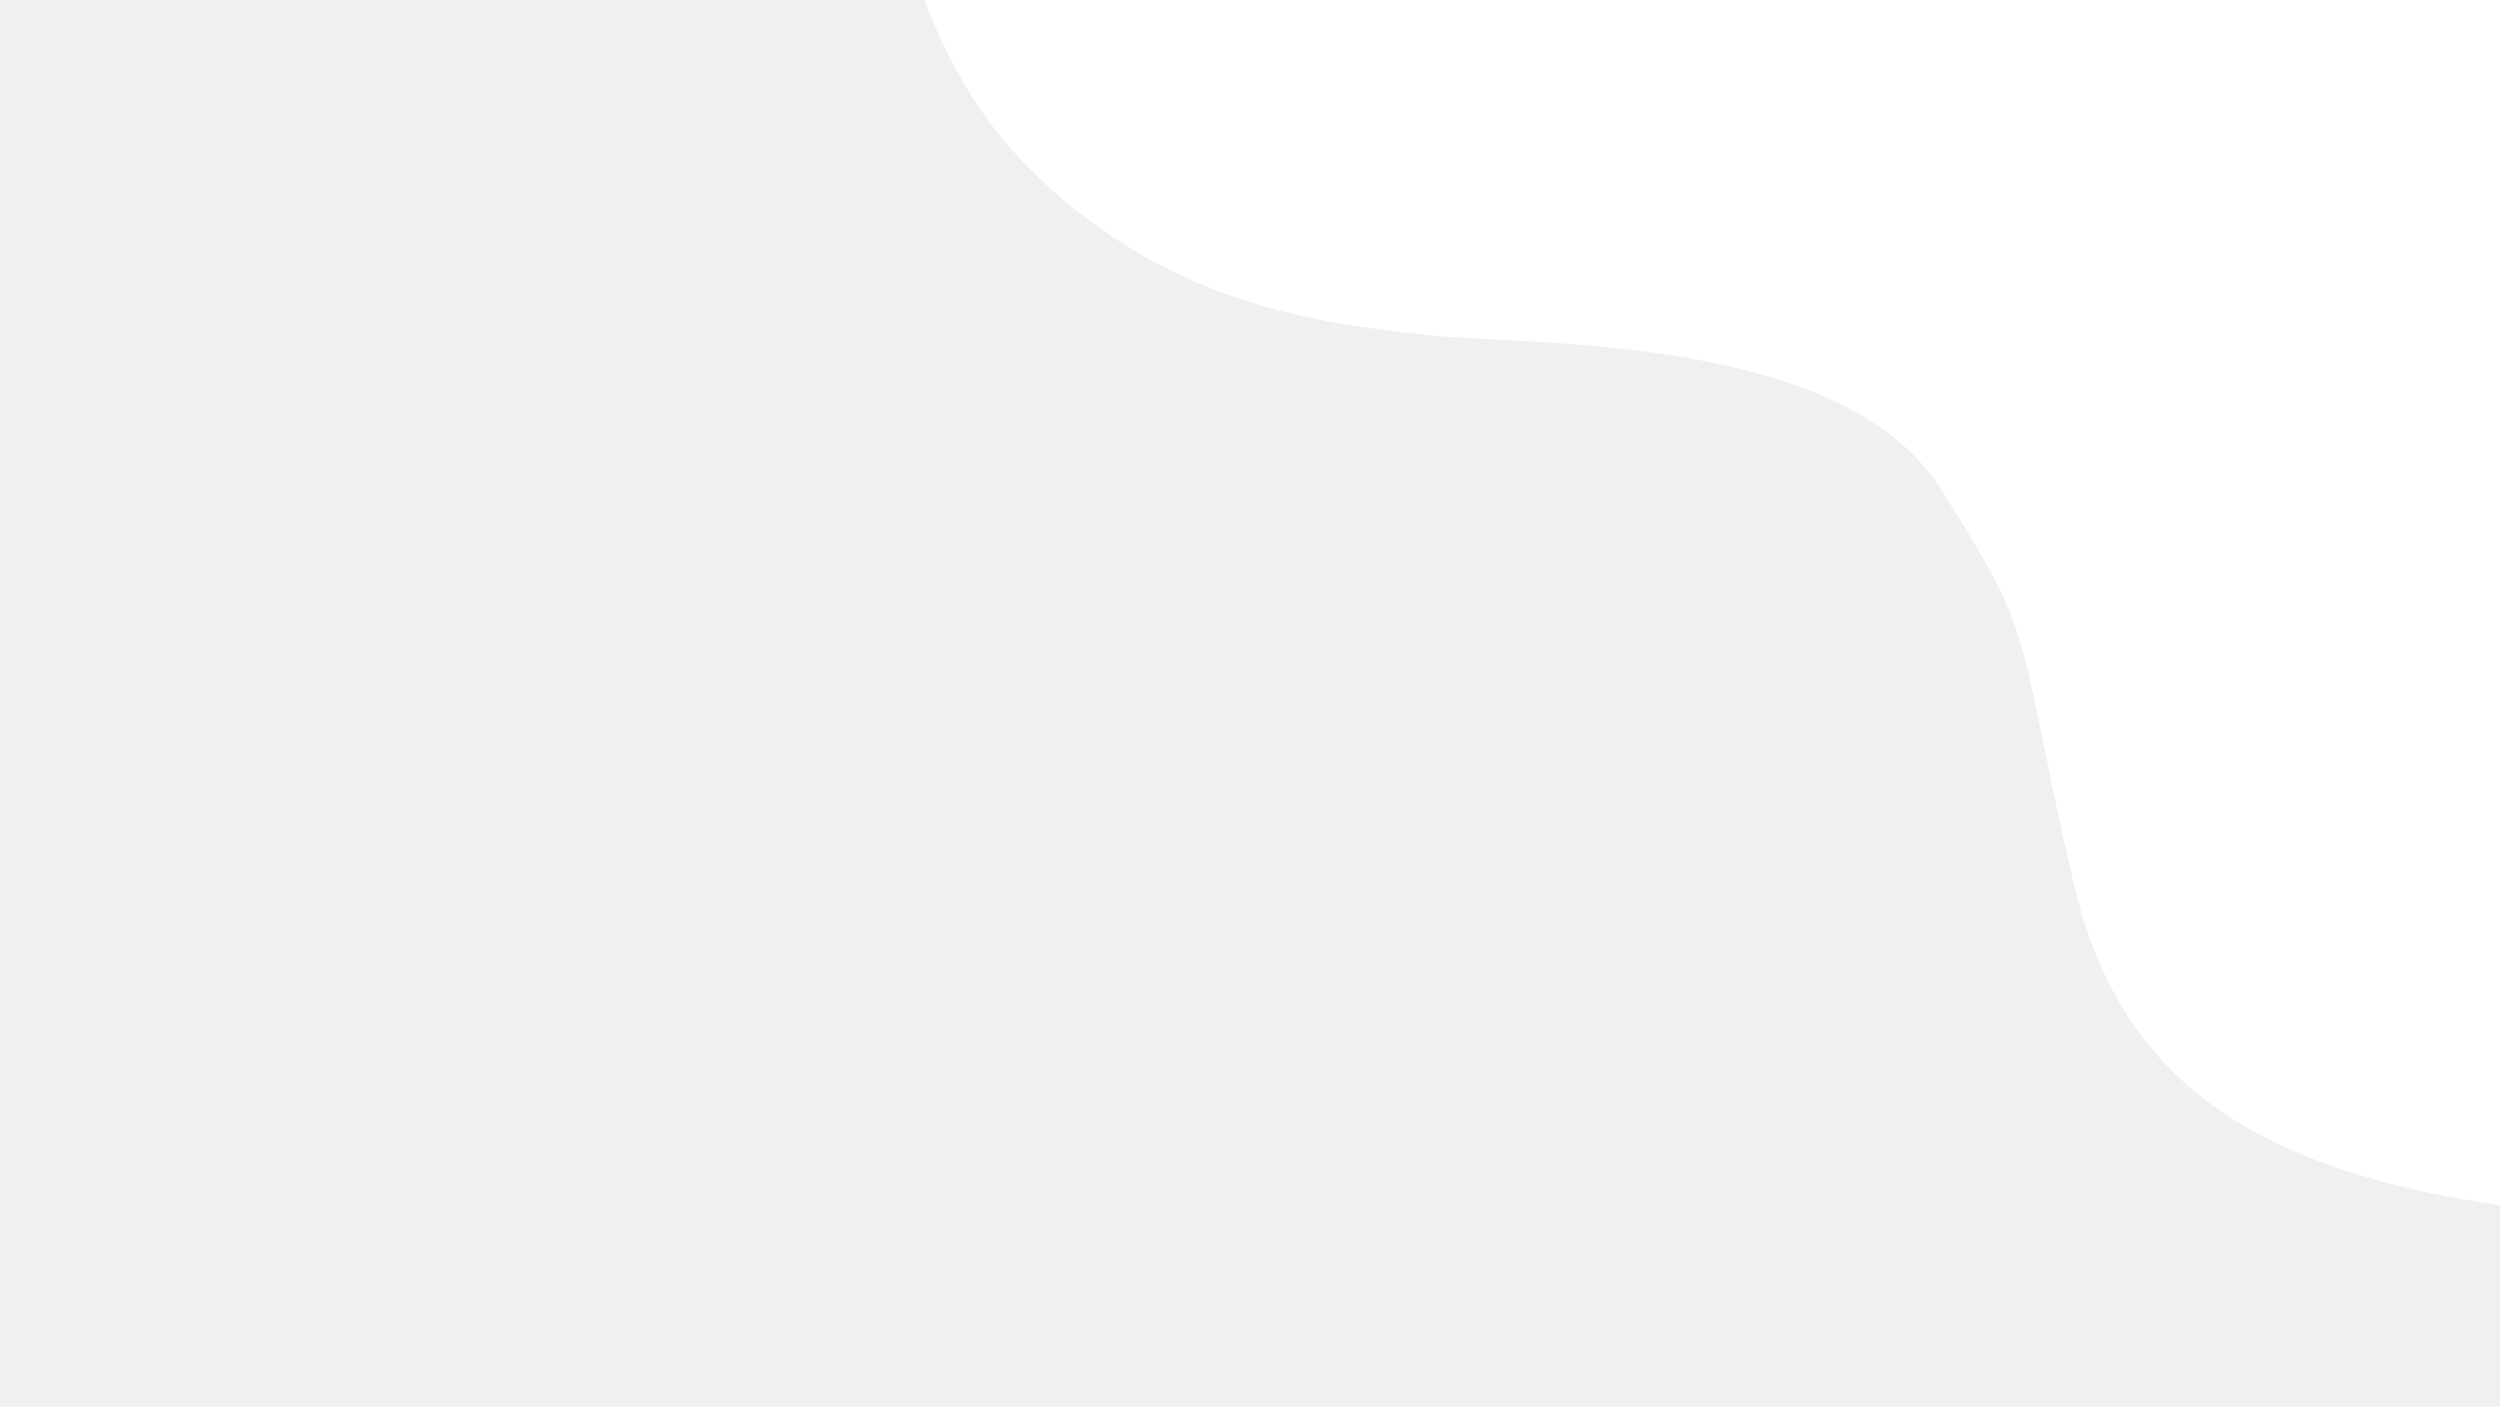
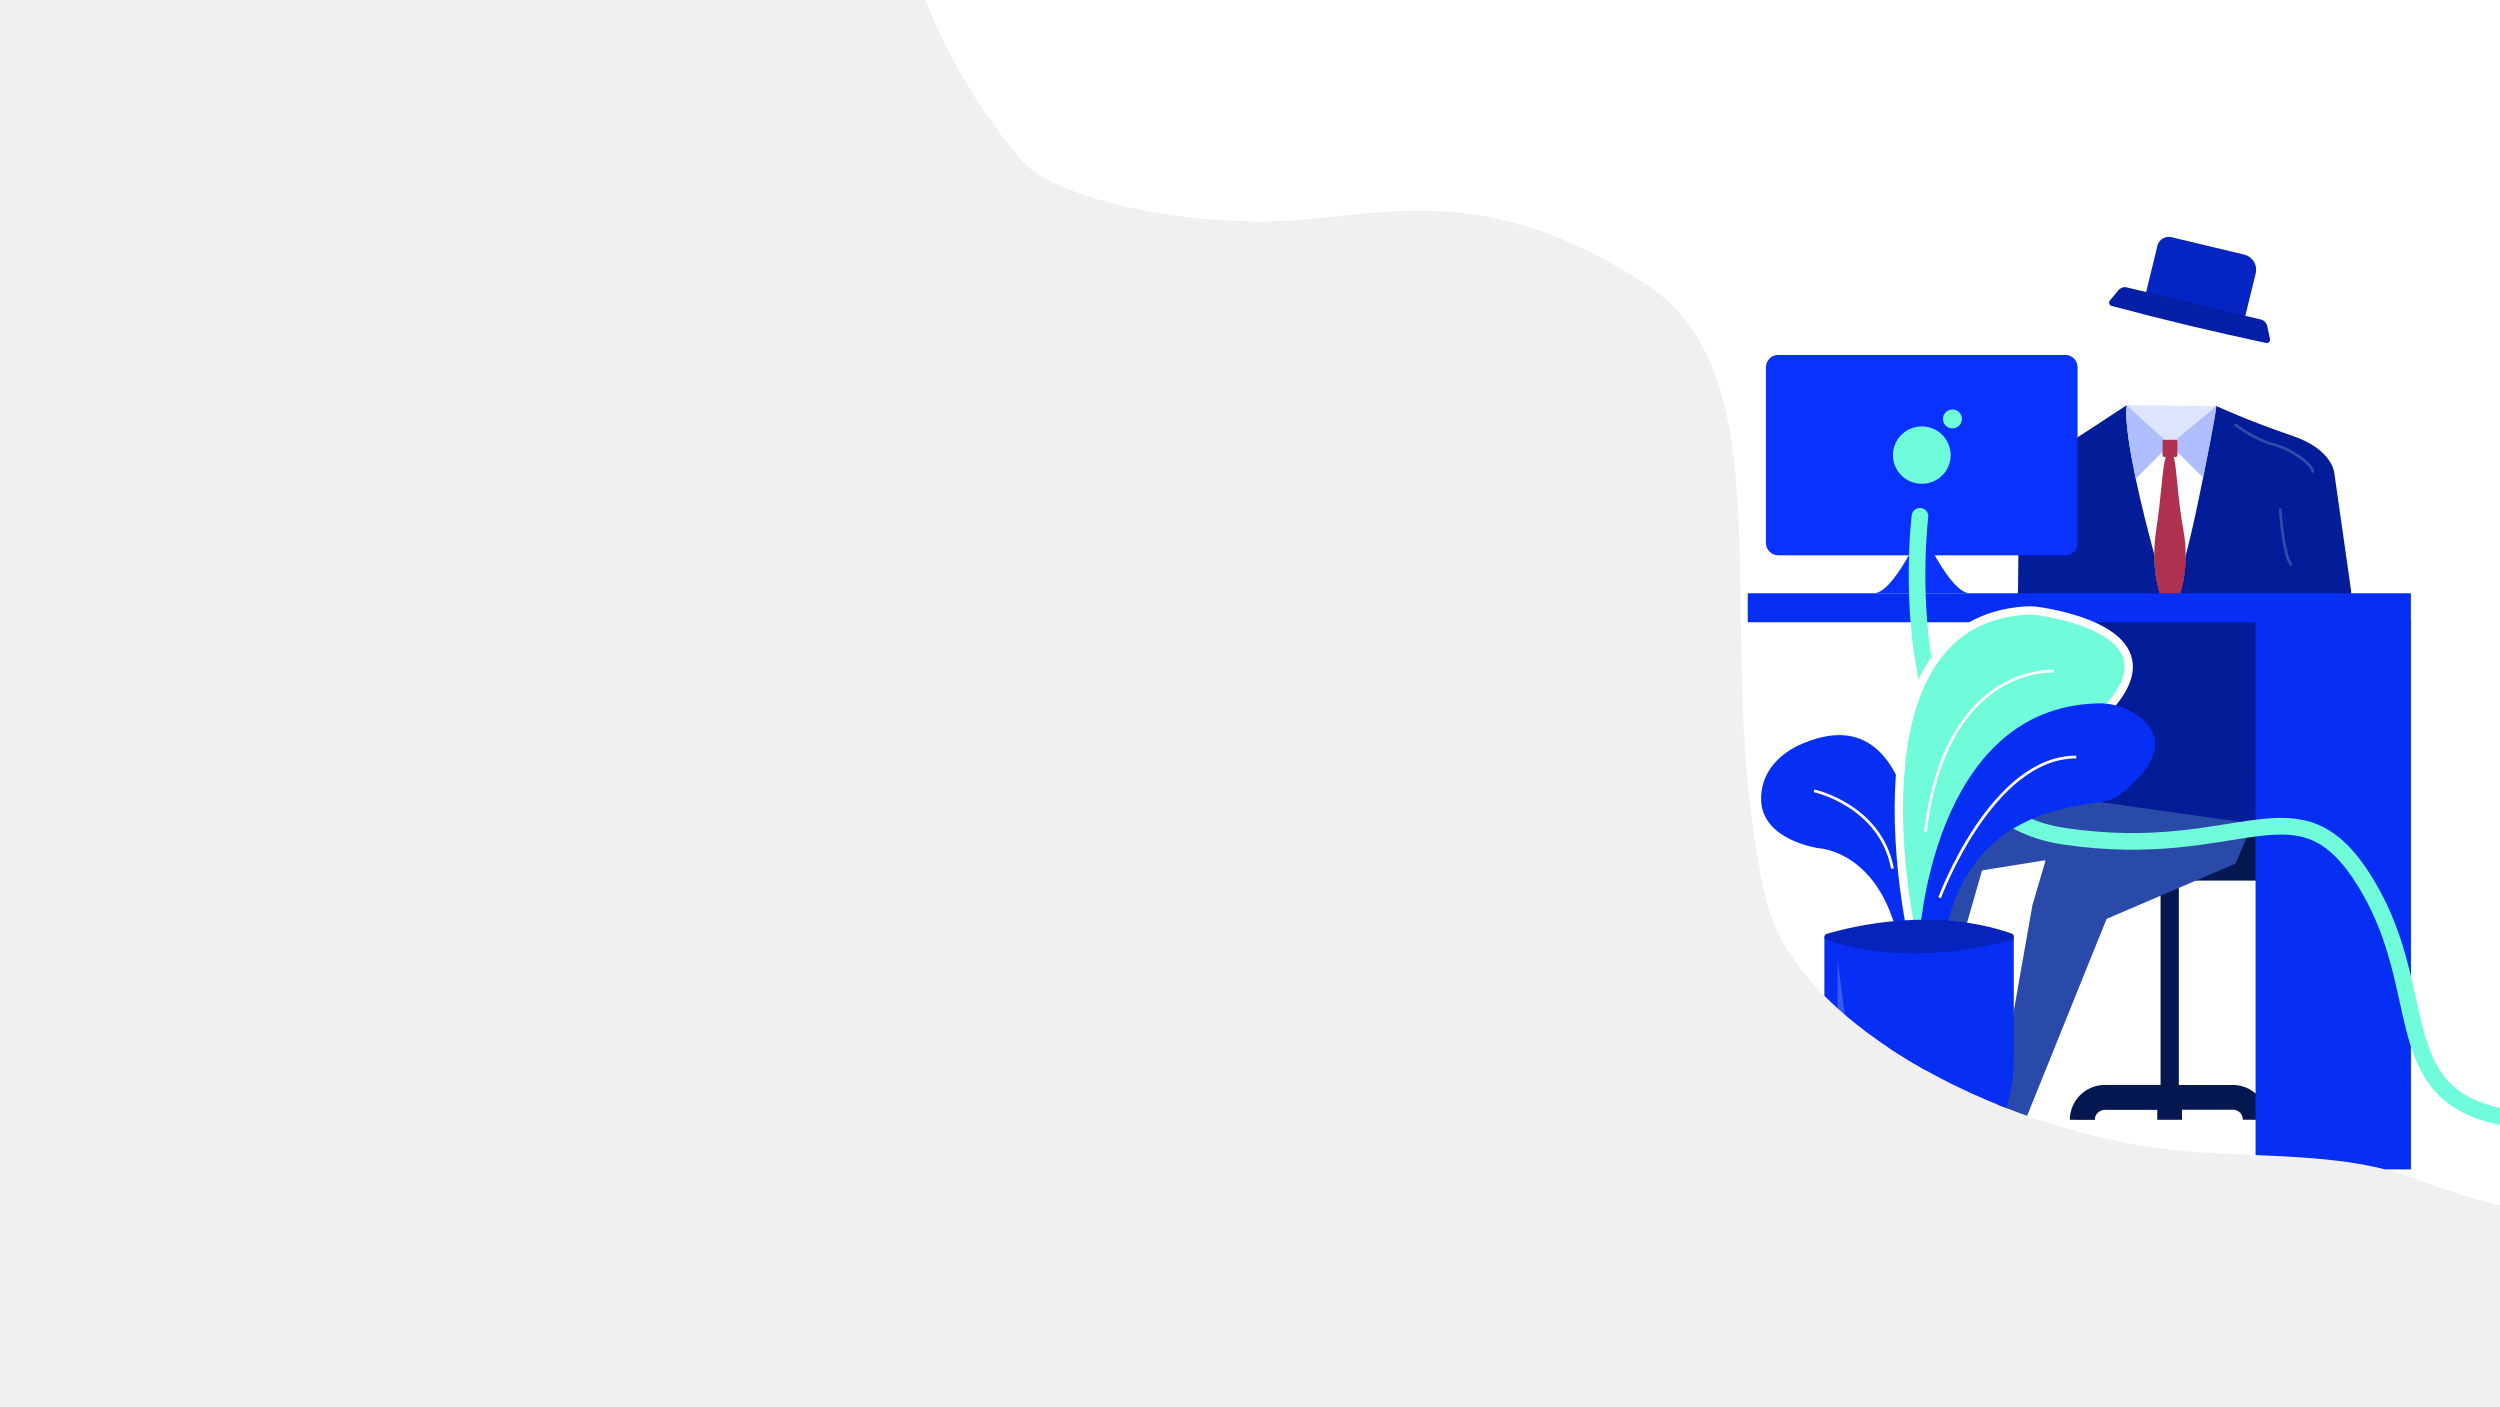
- <svg xmlns="http://www.w3.org/2000/svg" version="1.1" id="Layer_1" x="0px" y="0px" viewBox="0 0 1920 1080" style="enable-background:new 0 0 1920 1080;" xml:space="preserve">
-   <style type="text/css">
- 	.st0{fill:#FFFFFF;}
- </style>
-   <path class="st0" d="M678.5-161.8c0,0,0,174.5,106.9,285.8S1016.7,248.3,1093,257c76.4,8.7,320.7-2.2,397,117.8  s56.7,104.7,102.5,303.2s209.4,266.1,604.3,261.8s477.7-211.6,477.7-211.6l-508.3-942.4L678.5-161.8z" />
+ <svg xmlns="http://www.w3.org/2000/svg" id="Layer2" viewBox="0 0 1920 1080">
+   <defs>
+     <style>.cls-1,.cls-11,.cls-12,.cls-17,.cls-19,.cls-5,.cls-6{fill:none;}.cls-2,.cls-20{fill:#fff;}.cls-3{clip-path:url(#clip-path);}.cls-4{fill:#041751;}.cls-5,.cls-6{stroke:#041751;}.cls-11,.cls-12,.cls-17,.cls-18,.cls-19,.cls-5,.cls-6{stroke-miterlimit:10;}.cls-5{stroke-width:19.18px;}.cls-6{stroke-width:18.99px;}.cls-7{fill:#031c97;}.cls-8{fill:#dee5ff;}.cls-9{fill:#afbeff;}.cls-10{fill:#af314f;}.cls-11,.cls-12,.cls-18,.cls-19{stroke:#fff;}.cls-11,.cls-12,.cls-17{stroke-linecap:round;}.cls-11,.cls-12,.cls-19{stroke-width:2.13px;}.cls-11{opacity:0.2;}.cls-11,.cls-12,.cls-20{isolation:isolate;}.cls-12{opacity:0.2;}.cls-13{fill:#294aa8;}.cls-14{fill:#072ff4;}.cls-15{fill:#0931ff;}.cls-16,.cls-18{fill:#70fbda;}.cls-17{stroke:#70fbda;stroke-width:12.79px;}.cls-18{stroke-width:6.39px;}.cls-20{opacity:0.2;}.cls-21{fill:#0624bb;}.cls-22{fill:#0525c2;}.cls-23{fill:#0520a7;}</style>
+     <clipPath id="clip-path">
+       <path class="cls-1" d="M678.5-161.8S671.73-8.43,785.4,124c21.83,25.43,114.7,50.48,206.09,45.38,77.28-5.46,154.19-28.95,272.94,49.27,113,74.44,46.1,273.69,91.9,472.19,22.72,98.48,189.59,183.73,327.9,193.72,61.84,4.47,119.64,1.55,169.86,20.45,127.59,48,209,36.25,342.71,34.79,394.9-4.3,477.7-211.6,477.7-211.6L2166.2-214.2Z" />
+     </clipPath>
+   </defs>
+   <path class="cls-2" d="M678.5-161.8S671.73-8.43,785.4,124c21.83,25.43,114.7,50.48,206.09,45.38,77.28-5.46,154.19-28.95,272.94,49.27,113,74.44,46.1,273.69,91.9,472.19,22.72,98.48,189.59,183.73,327.9,193.72,61.84,4.47,119.64,1.55,169.86,20.45,127.59,48,209,36.25,342.71,34.79,394.9-4.3,477.7-211.6,477.7-211.6L2166.2-214.2Z" />
+   <g class="cls-3">
+     <g id="Group_98" data-name="Group 98">
+       <g id="Group_63" data-name="Group 63">
+         <g id="Group_57" data-name="Group 57">
+           <path id="Path_95" data-name="Path 95" class="cls-4" d="M1754.07,663.17H1599.28V476.05a16,16,0,0,1,16-15.9h122.85a16,16,0,0,1,16,15.9h0V663.17Z" />
+           <rect id="Rectangle_120" data-name="Rectangle 120" class="cls-4" x="1659.32" y="676.3" width="14.02" height="166.51" />
+           <path id="Path_96" data-name="Path 96" class="cls-5" d="M1666.3,842.81h-49.72a17.31,17.31,0,0,0-17.36,17.24h0" />
+           <path id="Path_97" data-name="Path 97" class="cls-6" d="M1732,860h0a17.12,17.12,0,0,0-17-17.24H1666.3V860" />
+           <rect id="Rectangle_121" data-name="Rectangle 121" class="cls-4" x="1571.12" y="660.59" width="190.87" height="15.71" />
+         </g>
+         <path id="Path_98" data-name="Path 98" class="cls-7" d="M1805.47,459.11l-13.41,90.19-223.91,9.57-15.94-39.09-3.09-6.69v-29.2s1.8-65.64.81-93.8,12.29-32.4,12.29-32.4l71.16-46.56c-2.29,10.12,3.83,41.78,6.11,52.7.06.37.13.73.19,1,.37,1.72.55,2.76.55,2.76,4.2,19.94,9.58,41,14.27,58.29.06,23.86,7.23,41.41,11.86,41.41s12.11-17.12,12.23-40.43c4.76-18.16,9.45-40.25,13.4-60.19h0s10.69-52.39,10-54.91c0,0,26,12,58.19,22.82s32.67,29.45,32.67,29.45l12.6,88.23A25,25,0,0,1,1805.47,459.11Z" />
+         <path id="Path_99" data-name="Path 99" class="cls-7" d="M1639.49,363.83c-2.22-10.92-8.4-42.58-6.11-52.7C1632.27,322.84,1635.11,342.48,1639.49,363.83Z" />
+         <path id="Path_100" data-name="Path 100" class="cls-7" d="M1665.19,463.28c4.14-4.85,8.83-18.77,13.4-36.38-.06,23.31-7.65,40.43-12.23,40.43s-11.79-17.55-11.86-41.41C1660.37,447.57,1665.19,463.28,1665.19,463.28Z" />
+         <path id="Path_101" data-name="Path 101" class="cls-7" d="M1692,366.77h0c5.87-29.88,10-54.91,10-54.91C1702.75,314.38,1692,366.77,1692,366.77Z" />
+         <path id="Path_102" data-name="Path 102" class="cls-8" d="M1633.38,311.13l68.62.73-35.45,29.64Z" />
+         <path id="Path_103" data-name="Path 103" class="cls-9" d="M1692,366.77h0l-19.77-19.63-5.68-5.64,4.14-3.44L1702,311.92C1702.75,314.38,1692,366.77,1692,366.77Z" />
+         <path id="Path_104" data-name="Path 104" class="cls-9" d="M1666.55,341.5l-5.68,5.64-20.63,20.49s-.25-1-.56-2.76c-.06-.37-.12-.67-.19-1-2.22-10.92-8.4-42.58-6.11-52.7l29.34,26.75Z" />
+         <path id="Path_105" data-name="Path 105" class="cls-10" d="M1671,350.94h-8.9a1.23,1.23,0,0,1-1.23-1.22V339a1.23,1.23,0,0,1,1.23-1.22h8.9a1.23,1.23,0,0,1,1.23,1.22v10.68A1.23,1.23,0,0,1,1671,350.94Z" />
+         <path id="Path_106" data-name="Path 106" class="cls-10" d="M1678.59,427c-.06,23.31-7.65,40.43-12.23,40.43s-11.79-17.55-11.86-41.41a118.15,118.15,0,0,1,1.43-18.78c4-25.76,4.63-47.48,7.28-56.13.81-2.64,1.86-4.05,3.15-4.05s2.29,1.47,3.09,4.11c2.47,8.71,2.78,30.49,7.42,56.14A104.84,104.84,0,0,1,1678.59,427Z" />
+         <path id="Path_107" data-name="Path 107" class="cls-11" d="M1717,326.34s14.46,11.23,29.41,15.16,29.4,15.7,29.83,20.49" />
+         <path id="Path_108" data-name="Path 108" class="cls-12" d="M1751.23,391.38s2,33,8.1,42.21" />
+         <path id="Path_109" data-name="Path 109" class="cls-7" d="M1799,527.88l-21.37,75.22L1569.7,572.3l-20.57-61.41Z" />
+         <path id="Path_110" data-name="Path 110" class="cls-13" d="M1572.29,610.28c-2.66,2.15-106.18,23.62-106.18,23.62l-20.2,208.91h26.31l50-174.37,48.86-7.85-10.2,34.66-29,164.73h23.72l62.27-154.3L1717,663.17l27.12-65-174.5-25.89Z" />
+         <path id="Path_111" data-name="Path 111" class="cls-7" d="M1572.29,610.28l157.51,22.21,14.33-34.36L1569.7,572.3Z" />
+         <g id="Group_58" data-name="Group 58">
+           <rect id="Rectangle_122" data-name="Rectangle 122" class="cls-14" x="1342.26" y="455.61" width="509.29" height="22.27" />
+           <rect id="Rectangle_123" data-name="Rectangle 123" class="cls-14" x="1732.27" y="476.9" width="119.34" height="421.18" />
+         </g>
+         <g id="Group_59" data-name="Group 59">
+           <path id="Path_112" data-name="Path 112" class="cls-15" d="M1586.06,426.47H1365.73a9.48,9.48,0,0,1-9.51-9.45v-135a9.48,9.48,0,0,1,9.51-9.45h220.33a9.48,9.48,0,0,1,9.52,9.45V417a9.41,9.41,0,0,1-9.37,9.45Z" />
+           <ellipse id="Ellipse_16" data-name="Ellipse 16" class="cls-16" cx="1475.93" cy="349.53" rx="22.17" ry="22.03" />
+           <ellipse id="Ellipse_17" data-name="Ellipse 17" class="cls-16" cx="1499.46" cy="321.74" rx="7.29" ry="7.24" />
+           <path id="Path_113" data-name="Path 113" class="cls-15" d="M1475.93,406.9s21.68,48.71,36.81,48.71h-36.81Z" />
+           <path id="Path_114" data-name="Path 114" class="cls-15" d="M1475.93,406.9s-21.68,48.71-36.81,48.71h36.81Z" />
+           <path id="Path_115" data-name="Path 115" class="cls-17" d="M1474.52,396.53S1446.93,621.67,1585,642.21s179.91-49.45,232,36c49.3,80.8,17.5,157.21,97.11,177.82a146.5,146.5,0,0,0,14.53,2.92" />
+         </g>
+         <g id="Group_61" data-name="Group 61">
+           <path id="Path_120" data-name="Path 120" class="cls-14" d="M1473.89,883.73h0c-40.15,0-72.76-17.12-72.76-73.87V719.3h145.46v90.62C1546.59,878.27,1514,883.73,1473.89,883.73Z" />
+           <path id="Path_121" data-name="Path 121" class="cls-14" d="M1473.89,722.06s13.9-193.56-88.14-151.54c0,0-33.23,11.11-33.23,43s44.28,37.92,44.28,37.92,47,1.89,61.52,71.9Z" />
+           <path id="Path_122" data-name="Path 122" class="cls-18" d="M1468.64,719.67s-54.6-241.73,87-250.75a48.93,48.93,0,0,1,9.45.37c20.82,3.07,102,18.71,55.72,72.52-52.88,61.48-109.27-2.76-141.27,177.37Z" />
+           <path id="Path_123" data-name="Path 123" class="cls-14" d="M1473.89,722.06s9-178.47,136.76-181.84a50.71,50.71,0,0,1,32.67,10.3c6.3,5,11.74,11.84,11.74,20.86,0,15.22-16.24,30.37-25.88,38a31.71,31.71,0,0,1-13.41,6.13c-19.7,3.93-106.36,5.89-122.36,106Z" />
+           <path id="Path_124" data-name="Path 124" class="cls-19" d="M1489.64,689.42s40-108.28,104.95-108" />
+           <path id="Path_125" data-name="Path 125" class="cls-19" d="M1577.42,515.43s-83-6-98.71,123.19" />
+           <path id="Path_126" data-name="Path 126" class="cls-19" d="M1393.22,607.33s51.15,11.17,60.16,59.76" />
+           <path id="Path_127" data-name="Path 127" class="cls-20" d="M1411.26,736.91v76.26s-.68,23.56,13.41,27.79Z" />
+           <g id="Group_60" data-name="Group 60">
+             <path id="Path_128" data-name="Path 128" class="cls-21" d="M1402.92,717.22c20.57-6.08,82.65-21,142.07-.25a2.49,2.49,0,0,1-.13,4.73c-20.13,5.89-81.28,20.24-142,.24a2.46,2.46,0,0,1,.06-4.72Z" />
+           </g>
+         </g>
+         <path id="Path_129" data-name="Path 129" class="cls-22" d="M1722.45,250.57l-76.16-18.28,10.62-43.62a8.93,8.93,0,0,1,10.75-6.51l55.9,13.38a11.89,11.89,0,0,1,8.83,14.35Z" />
+         <g id="Group_62" data-name="Group 62">
+           <path id="Path_130" data-name="Path 130" class="cls-23" d="M1740.12,263.33q-59.49-12.6-118.23-28.34c-2.22-.62-2.78-2.58-1.3-4.42,2.47-3,3.71-4.48,6.18-7.49,1.48-1.84,4.2-2.94,6.18-2.45q52,12.42,104,24.91a6.63,6.63,0,0,1,4.33,5c.74,3.74,1.24,5.64,2,9.45C1743.76,262.35,1742.34,263.82,1740.12,263.33Z" />
+         </g>
+       </g>
+     </g>
+   </g>
</svg>
